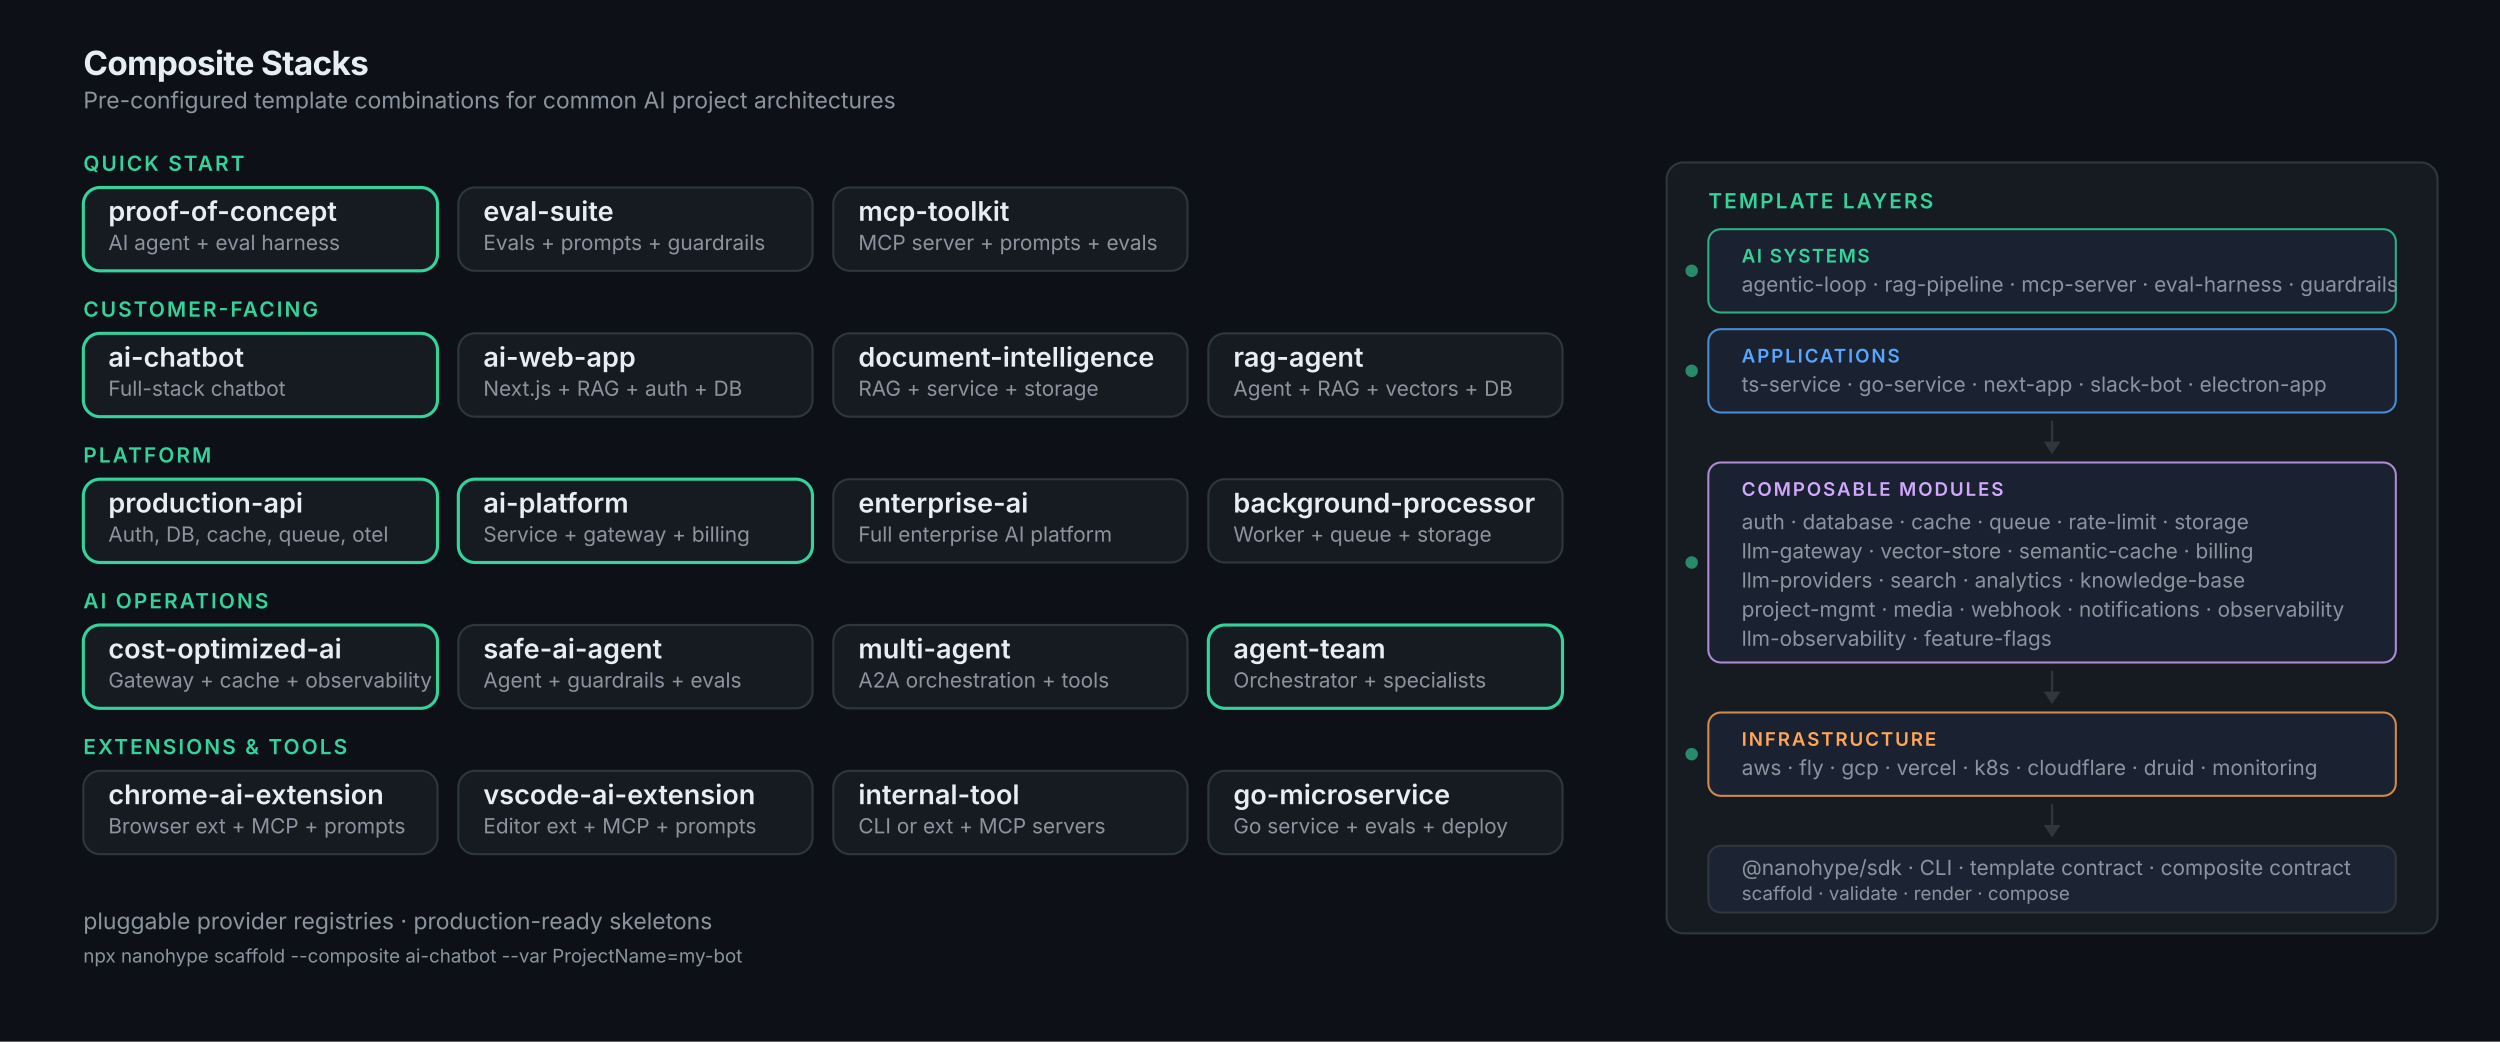
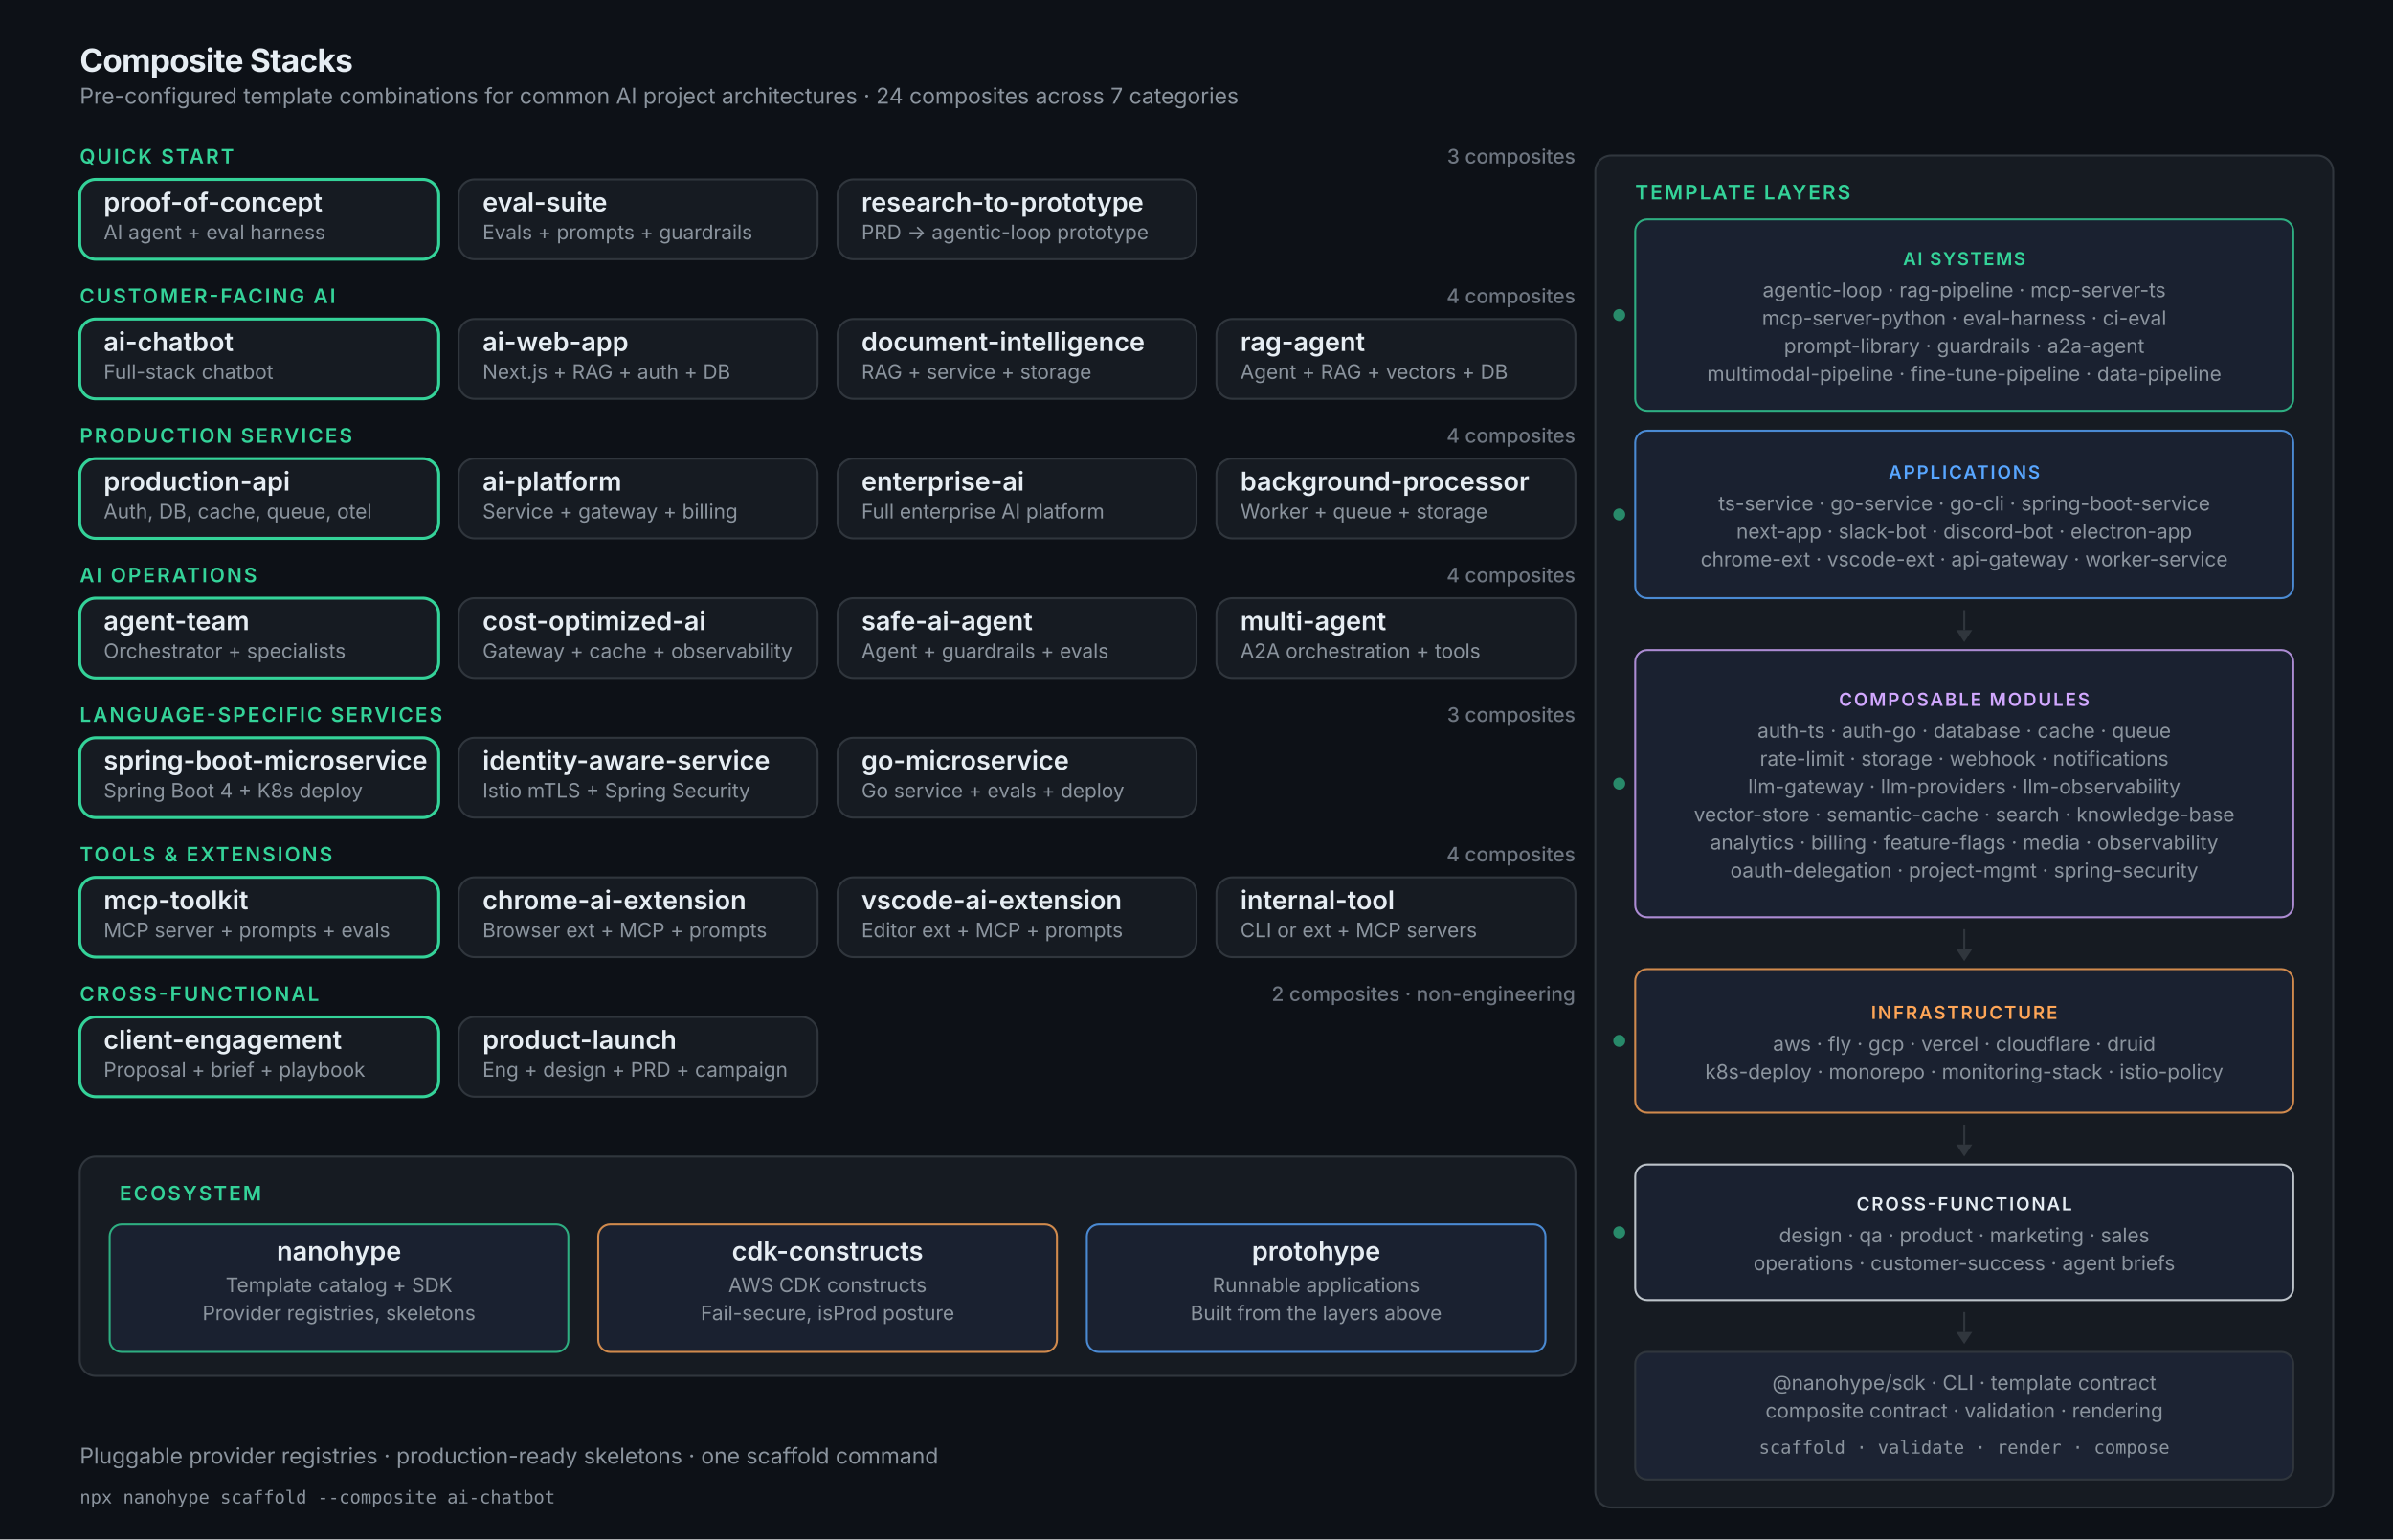
- <svg xmlns="http://www.w3.org/2000/svg" viewBox="0 0 1200 500" font-family="system-ui, -apple-system, sans-serif">
+ <svg xmlns="http://www.w3.org/2000/svg" viewBox="0 0 1200 772" font-family="system-ui, -apple-system, sans-serif">
  <defs>
    <style>
      .bg { fill: #0D1117; }
      .card { fill: #161B22; stroke: #30363D; stroke-width: 1; rx: 8; }
      .card-hi { fill: #161B22; stroke: #34D399; stroke-width: 1.5; rx: 8; }
      .title { fill: #E6EDF3; font-size: 13px; font-weight: 600; }
      .sub { fill: #8B949E; font-size: 10px; }
      .label { fill: #34D399; font-size: 9px; font-weight: 600; letter-spacing: 0.08em; }
      .heading { fill: #E6EDF3; font-size: 16px; font-weight: 700; letter-spacing: -0.02em; }
      .dim { fill: #8B949E; font-size: 11px; }
      .sec { fill: #34D399; font-size: 10px; font-weight: 600; letter-spacing: 0.1em; }
-       .cmd { fill: #8B949E; font-size: 9px; }
+       .cmd { fill: #8B949E; font-size: 9px; font-family: ui-monospace, SFMono-Regular, Menlo, monospace; }
      .dot { fill: #34D399; }
+       .count { fill: #6E7681; font-size: 10px; font-weight: 500; }
    </style>
  </defs>
-   <rect class="bg" width="1200" height="500" />
+   <rect class="bg" width="1200" height="772" />
  <text class="heading" x="40" y="36">Composite Stacks</text>
-   <text class="dim" x="40" y="52">Pre-configured template combinations for common AI project architectures</text>
+   <text class="dim" x="40" y="52">Pre-configured template combinations for common AI project architectures · 24 composites across 7 categories</text>
  <text class="sec" x="40" y="82">QUICK START</text>
-   <rect class="card-hi" x="40" y="90" width="170" height="40" />
+   <text class="count" x="790" y="82" text-anchor="end">3 composites</text>
+   <rect class="card-hi" x="40" y="90" width="180" height="40" />
  <text class="title" x="52" y="106">proof-of-concept</text>
  <text class="sub" x="52" y="120">AI agent + eval harness</text>
-   <rect class="card" x="220" y="90" width="170" height="40" />
-   <text class="title" x="232" y="106">eval-suite</text>
-   <text class="sub" x="232" y="120">Evals + prompts + guardrails</text>
-   <rect class="card" x="400" y="90" width="170" height="40" />
-   <text class="title" x="412" y="106">mcp-toolkit</text>
-   <text class="sub" x="412" y="120">MCP server + prompts + evals</text>
-   <text class="sec" x="40" y="152">CUSTOMER-FACING</text>
-   <rect class="card-hi" x="40" y="160" width="170" height="40" />
+   <rect class="card" x="230" y="90" width="180" height="40" />
+   <text class="title" x="242" y="106">eval-suite</text>
+   <text class="sub" x="242" y="120">Evals + prompts + guardrails</text>
+   <rect class="card" x="420" y="90" width="180" height="40" />
+   <text class="title" x="432" y="106">research-to-prototype</text>
+   <text class="sub" x="432" y="120">PRD → agentic-loop prototype</text>
+   <text class="sec" x="40" y="152">CUSTOMER-FACING AI</text>
+   <text class="count" x="790" y="152" text-anchor="end">4 composites</text>
+   <rect class="card-hi" x="40" y="160" width="180" height="40" />
  <text class="title" x="52" y="176">ai-chatbot</text>
  <text class="sub" x="52" y="190">Full-stack chatbot</text>
-   <rect class="card" x="220" y="160" width="170" height="40" />
-   <text class="title" x="232" y="176">ai-web-app</text>
-   <text class="sub" x="232" y="190">Next.js + RAG + auth + DB</text>
-   <rect class="card" x="400" y="160" width="170" height="40" />
-   <text class="title" x="412" y="176">document-intelligence</text>
-   <text class="sub" x="412" y="190">RAG + service + storage</text>
-   <rect class="card" x="580" y="160" width="170" height="40" />
-   <text class="title" x="592" y="176">rag-agent</text>
-   <text class="sub" x="592" y="190">Agent + RAG + vectors + DB</text>
-   <text class="sec" x="40" y="222">PLATFORM</text>
-   <rect class="card-hi" x="40" y="230" width="170" height="40" />
+   <rect class="card" x="230" y="160" width="180" height="40" />
+   <text class="title" x="242" y="176">ai-web-app</text>
+   <text class="sub" x="242" y="190">Next.js + RAG + auth + DB</text>
+   <rect class="card" x="420" y="160" width="180" height="40" />
+   <text class="title" x="432" y="176">document-intelligence</text>
+   <text class="sub" x="432" y="190">RAG + service + storage</text>
+   <rect class="card" x="610" y="160" width="180" height="40" />
+   <text class="title" x="622" y="176">rag-agent</text>
+   <text class="sub" x="622" y="190">Agent + RAG + vectors + DB</text>
+   <text class="sec" x="40" y="222">PRODUCTION SERVICES</text>
+   <text class="count" x="790" y="222" text-anchor="end">4 composites</text>
+   <rect class="card-hi" x="40" y="230" width="180" height="40" />
  <text class="title" x="52" y="246">production-api</text>
  <text class="sub" x="52" y="260">Auth, DB, cache, queue, otel</text>
-   <rect class="card-hi" x="220" y="230" width="170" height="40" />
-   <text class="title" x="232" y="246">ai-platform</text>
-   <text class="sub" x="232" y="260">Service + gateway + billing</text>
-   <rect class="card" x="400" y="230" width="170" height="40" />
-   <text class="title" x="412" y="246">enterprise-ai</text>
-   <text class="sub" x="412" y="260">Full enterprise AI platform</text>
-   <rect class="card" x="580" y="230" width="170" height="40" />
-   <text class="title" x="592" y="246">background-processor</text>
-   <text class="sub" x="592" y="260">Worker + queue + storage</text>
+   <rect class="card" x="230" y="230" width="180" height="40" />
+   <text class="title" x="242" y="246">ai-platform</text>
+   <text class="sub" x="242" y="260">Service + gateway + billing</text>
+   <rect class="card" x="420" y="230" width="180" height="40" />
+   <text class="title" x="432" y="246">enterprise-ai</text>
+   <text class="sub" x="432" y="260">Full enterprise AI platform</text>
+   <rect class="card" x="610" y="230" width="180" height="40" />
+   <text class="title" x="622" y="246">background-processor</text>
+   <text class="sub" x="622" y="260">Worker + queue + storage</text>
  <text class="sec" x="40" y="292">AI OPERATIONS</text>
-   <rect class="card-hi" x="40" y="300" width="170" height="40" />
-   <text class="title" x="52" y="316">cost-optimized-ai</text>
-   <text class="sub" x="52" y="330">Gateway + cache + observability</text>
-   <rect class="card" x="220" y="300" width="170" height="40" />
-   <text class="title" x="232" y="316">safe-ai-agent</text>
-   <text class="sub" x="232" y="330">Agent + guardrails + evals</text>
-   <rect class="card" x="400" y="300" width="170" height="40" />
-   <text class="title" x="412" y="316">multi-agent</text>
-   <text class="sub" x="412" y="330">A2A orchestration + tools</text>
-   <rect class="card-hi" x="580" y="300" width="170" height="40" />
-   <text class="title" x="592" y="316">agent-team</text>
-   <text class="sub" x="592" y="330">Orchestrator + specialists</text>
-   <text class="sec" x="40" y="362">EXTENSIONS &amp; TOOLS</text>
-   <rect class="card" x="40" y="370" width="170" height="40" />
-   <text class="title" x="52" y="386">chrome-ai-extension</text>
-   <text class="sub" x="52" y="400">Browser ext + MCP + prompts</text>
-   <rect class="card" x="220" y="370" width="170" height="40" />
-   <text class="title" x="232" y="386">vscode-ai-extension</text>
-   <text class="sub" x="232" y="400">Editor ext + MCP + prompts</text>
-   <rect class="card" x="400" y="370" width="170" height="40" />
-   <text class="title" x="412" y="386">internal-tool</text>
-   <text class="sub" x="412" y="400">CLI or ext + MCP servers</text>
-   <rect class="card" x="580" y="370" width="170" height="40" />
-   <text class="title" x="592" y="386">go-microservice</text>
-   <text class="sub" x="592" y="400">Go service + evals + deploy</text>
-   <rect class="card" x="800" y="78" width="370" height="370" rx="12" />
+   <text class="count" x="790" y="292" text-anchor="end">4 composites</text>
+   <rect class="card-hi" x="40" y="300" width="180" height="40" />
+   <text class="title" x="52" y="316">agent-team</text>
+   <text class="sub" x="52" y="330">Orchestrator + specialists</text>
+   <rect class="card" x="230" y="300" width="180" height="40" />
+   <text class="title" x="242" y="316">cost-optimized-ai</text>
+   <text class="sub" x="242" y="330">Gateway + cache + observability</text>
+   <rect class="card" x="420" y="300" width="180" height="40" />
+   <text class="title" x="432" y="316">safe-ai-agent</text>
+   <text class="sub" x="432" y="330">Agent + guardrails + evals</text>
+   <rect class="card" x="610" y="300" width="180" height="40" />
+   <text class="title" x="622" y="316">multi-agent</text>
+   <text class="sub" x="622" y="330">A2A orchestration + tools</text>
+   <text class="sec" x="40" y="362">LANGUAGE-SPECIFIC SERVICES</text>
+   <text class="count" x="790" y="362" text-anchor="end">3 composites</text>
+   <rect class="card-hi" x="40" y="370" width="180" height="40" />
+   <text class="title" x="52" y="386">spring-boot-microservice</text>
+   <text class="sub" x="52" y="400">Spring Boot 4 + K8s deploy</text>
+   <rect class="card" x="230" y="370" width="180" height="40" />
+   <text class="title" x="242" y="386">identity-aware-service</text>
+   <text class="sub" x="242" y="400">Istio mTLS + Spring Security</text>
+   <rect class="card" x="420" y="370" width="180" height="40" />
+   <text class="title" x="432" y="386">go-microservice</text>
+   <text class="sub" x="432" y="400">Go service + evals + deploy</text>
+   <text class="sec" x="40" y="432">TOOLS &amp; EXTENSIONS</text>
+   <text class="count" x="790" y="432" text-anchor="end">4 composites</text>
+   <rect class="card-hi" x="40" y="440" width="180" height="40" />
+   <text class="title" x="52" y="456">mcp-toolkit</text>
+   <text class="sub" x="52" y="470">MCP server + prompts + evals</text>
+   <rect class="card" x="230" y="440" width="180" height="40" />
+   <text class="title" x="242" y="456">chrome-ai-extension</text>
+   <text class="sub" x="242" y="470">Browser ext + MCP + prompts</text>
+   <rect class="card" x="420" y="440" width="180" height="40" />
+   <text class="title" x="432" y="456">vscode-ai-extension</text>
+   <text class="sub" x="432" y="470">Editor ext + MCP + prompts</text>
+   <rect class="card" x="610" y="440" width="180" height="40" />
+   <text class="title" x="622" y="456">internal-tool</text>
+   <text class="sub" x="622" y="470">CLI or ext + MCP servers</text>
+   <text class="sec" x="40" y="502">CROSS-FUNCTIONAL</text>
+   <text class="count" x="790" y="502" text-anchor="end">2 composites · non-engineering</text>
+   <rect class="card-hi" x="40" y="510" width="180" height="40" />
+   <text class="title" x="52" y="526">client-engagement</text>
+   <text class="sub" x="52" y="540">Proposal + brief + playbook</text>
+   <rect class="card" x="230" y="510" width="180" height="40" />
+   <text class="title" x="242" y="526">product-launch</text>
+   <text class="sub" x="242" y="540">Eng + design + PRD + campaign</text>
+   <rect class="card" x="40" y="580" width="750" height="110" rx="12" />
+   <text class="sec" x="60" y="602">ECOSYSTEM</text>
+   <rect x="55" y="614" width="230" height="64" rx="6" fill="#1C2333" stroke="#34D399" stroke-width="1" opacity="0.8" />
+   <text class="title" x="170" y="632" text-anchor="middle">nanohype</text>
+   <text class="sub" x="170" y="648" text-anchor="middle">Template catalog + SDK</text>
+   <text class="sub" x="170" y="662" text-anchor="middle">Provider registries, skeletons</text>
+   <rect x="300" y="614" width="230" height="64" rx="6" fill="#1C2333" stroke="#FFA657" stroke-width="1" opacity="0.8" />
+   <text class="title" x="415" y="632" text-anchor="middle">cdk-constructs</text>
+   <text class="sub" x="415" y="648" text-anchor="middle">AWS CDK constructs</text>
+   <text class="sub" x="415" y="662" text-anchor="middle">Fail-secure, isProd posture</text>
+   <rect x="545" y="614" width="230" height="64" rx="6" fill="#1C2333" stroke="#58A6FF" stroke-width="1" opacity="0.8" />
+   <text class="title" x="660" y="632" text-anchor="middle">protohype</text>
+   <text class="sub" x="660" y="648" text-anchor="middle">Runnable applications</text>
+   <text class="sub" x="660" y="662" text-anchor="middle">Built from the layers above</text>
+   <rect class="card" x="800" y="78" width="370" height="678" rx="12" />
  <text class="sec" x="820" y="100">TEMPLATE LAYERS</text>
-   <rect x="820" y="110" width="330" height="40" rx="6" fill="#1C2333" stroke="#34D399" stroke-width="1" opacity="0.8" />
-   <text class="label" x="836" y="126">AI SYSTEMS</text>
-   <text class="sub" x="836" y="140">agentic-loop · rag-pipeline · mcp-server · eval-harness · guardrails</text>
-   <rect x="820" y="158" width="330" height="40" rx="6" fill="#1C2333" stroke="#58A6FF" stroke-width="1" opacity="0.8" />
-   <text x="836" y="174" fill="#58A6FF" font-size="9" font-weight="600" letter-spacing="0.1em">APPLICATIONS</text>
-   <text class="sub" x="836" y="188">ts-service · go-service · next-app · slack-bot · electron-app</text>
-   <line x1="985" y1="202" x2="985" y2="212" stroke="#30363D" stroke-width="1" />
-   <polygon points="981,212 989,212 985,218" fill="#30363D" />
-   <rect x="820" y="222" width="330" height="96" rx="6" fill="#1C2333" stroke="#D2A8FF" stroke-width="1" opacity="0.8" />
-   <text x="836" y="238" fill="#D2A8FF" font-size="9" font-weight="600" letter-spacing="0.1em">COMPOSABLE MODULES</text>
-   <text class="sub" x="836" y="254">auth · database · cache · queue · rate-limit · storage</text>
-   <text class="sub" x="836" y="268">llm-gateway · vector-store · semantic-cache · billing</text>
-   <text class="sub" x="836" y="282">llm-providers · search · analytics · knowledge-base</text>
-   <text class="sub" x="836" y="296">project-mgmt · media · webhook · notifications · observability</text>
-   <text class="sub" x="836" y="310">llm-observability · feature-flags</text>
-   <line x1="985" y1="322" x2="985" y2="332" stroke="#30363D" stroke-width="1" />
-   <polygon points="981,332 989,332 985,338" fill="#30363D" />
-   <rect x="820" y="342" width="330" height="40" rx="6" fill="#1C2333" stroke="#FFA657" stroke-width="1" opacity="0.8" />
-   <text x="836" y="358" fill="#FFA657" font-size="9" font-weight="600" letter-spacing="0.1em">INFRASTRUCTURE</text>
-   <text class="sub" x="836" y="372">aws · fly · gcp · vercel · k8s · cloudflare · druid · monitoring</text>
-   <line x1="985" y1="386" x2="985" y2="396" stroke="#30363D" stroke-width="1" />
-   <polygon points="981,396 989,396 985,402" fill="#30363D" />
-   <rect x="820" y="406" width="330" height="32" rx="6" fill="#1C2333" stroke="#30363D" stroke-width="1" />
-   <text class="sub" x="836" y="420">@nanohype/sdk · CLI · template contract · composite contract</text>
-   <text class="cmd" x="836" y="432">scaffold · validate · render · compose</text>
-   <circle class="dot" cx="812" cy="130" r="3" opacity="0.6" />
-   <circle class="dot" cx="812" cy="178" r="3" opacity="0.6" />
-   <circle class="dot" cx="812" cy="270" r="3" opacity="0.6" />
-   <circle class="dot" cx="812" cy="362" r="3" opacity="0.6" />
-   <text class="dim" x="40" y="446">pluggable provider registries · production-ready skeletons</text>
-   <text class="cmd" x="40" y="462">npx nanohype scaffold --composite ai-chatbot --var ProjectName=my-bot</text>
+   <rect x="820" y="110" width="330" height="96" rx="6" fill="#1C2333" stroke="#34D399" stroke-width="1" opacity="0.8" />
+   <text class="label" x="985" y="133" text-anchor="middle">AI SYSTEMS</text>
+   <text class="sub" x="985" y="149" text-anchor="middle">agentic-loop · rag-pipeline · mcp-server-ts</text>
+   <text class="sub" x="985" y="163" text-anchor="middle">mcp-server-python · eval-harness · ci-eval</text>
+   <text class="sub" x="985" y="177" text-anchor="middle">prompt-library · guardrails · a2a-agent</text>
+   <text class="sub" x="985" y="191" text-anchor="middle">multimodal-pipeline · fine-tune-pipeline · data-pipeline</text>
+   <rect x="820" y="216" width="330" height="84" rx="6" fill="#1C2333" stroke="#58A6FF" stroke-width="1" opacity="0.8" />
+   <text x="985" y="240" fill="#58A6FF" font-size="9" font-weight="600" letter-spacing="0.1em" text-anchor="middle">APPLICATIONS</text>
+   <text class="sub" x="985" y="256" text-anchor="middle">ts-service · go-service · go-cli · spring-boot-service</text>
+   <text class="sub" x="985" y="270" text-anchor="middle">next-app · slack-bot · discord-bot · electron-app</text>
+   <text class="sub" x="985" y="284" text-anchor="middle">chrome-ext · vscode-ext · api-gateway · worker-service</text>
+   <line x1="985" y1="306" x2="985" y2="316" stroke="#30363D" stroke-width="1" />
+   <polygon points="981,316 989,316 985,322" fill="#30363D" />
+   <rect x="820" y="326" width="330" height="134" rx="6" fill="#1C2333" stroke="#D2A8FF" stroke-width="1" opacity="0.8" />
+   <text x="985" y="354" fill="#D2A8FF" font-size="9" font-weight="600" letter-spacing="0.1em" text-anchor="middle">COMPOSABLE MODULES</text>
+   <text class="sub" x="985" y="370" text-anchor="middle">auth-ts · auth-go · database · cache · queue</text>
+   <text class="sub" x="985" y="384" text-anchor="middle">rate-limit · storage · webhook · notifications</text>
+   <text class="sub" x="985" y="398" text-anchor="middle">llm-gateway · llm-providers · llm-observability</text>
+   <text class="sub" x="985" y="412" text-anchor="middle">vector-store · semantic-cache · search · knowledge-base</text>
+   <text class="sub" x="985" y="426" text-anchor="middle">analytics · billing · feature-flags · media · observability</text>
+   <text class="sub" x="985" y="440" text-anchor="middle">oauth-delegation · project-mgmt · spring-security</text>
+   <line x1="985" y1="466" x2="985" y2="476" stroke="#30363D" stroke-width="1" />
+   <polygon points="981,476 989,476 985,482" fill="#30363D" />
+   <rect x="820" y="486" width="330" height="72" rx="6" fill="#1C2333" stroke="#FFA657" stroke-width="1" opacity="0.8" />
+   <text x="985" y="511" fill="#FFA657" font-size="9" font-weight="600" letter-spacing="0.1em" text-anchor="middle">INFRASTRUCTURE</text>
+   <text class="sub" x="985" y="527" text-anchor="middle">aws · fly · gcp · vercel · cloudflare · druid</text>
+   <text class="sub" x="985" y="541" text-anchor="middle">k8s-deploy · monorepo · monitoring-stack · istio-policy</text>
+   <line x1="985" y1="564" x2="985" y2="574" stroke="#30363D" stroke-width="1" />
+   <polygon points="981,574 989,574 985,580" fill="#30363D" />
+   <rect x="820" y="584" width="330" height="68" rx="6" fill="#1C2333" stroke="#E6EDF3" stroke-width="1" opacity="0.8" />
+   <text x="985" y="607" fill="#E6EDF3" font-size="9" font-weight="600" letter-spacing="0.1em" text-anchor="middle">CROSS-FUNCTIONAL</text>
+   <text class="sub" x="985" y="623" text-anchor="middle">design · qa · product · marketing · sales</text>
+   <text class="sub" x="985" y="637" text-anchor="middle">operations · customer-success · agent briefs</text>
+   <line x1="985" y1="658" x2="985" y2="668" stroke="#30363D" stroke-width="1" />
+   <polygon points="981,668 989,668 985,674" fill="#30363D" />
+   <rect x="820" y="678" width="330" height="64" rx="6" fill="#1C2333" stroke="#30363D" stroke-width="1" />
+   <text class="sub" x="985" y="697" text-anchor="middle">@nanohype/sdk · CLI · template contract</text>
+   <text class="sub" x="985" y="711" text-anchor="middle">composite contract · validation · rendering</text>
+   <text class="cmd" x="985" y="729" text-anchor="middle">scaffold · validate · render · compose</text>
+   <circle class="dot" cx="812" cy="158" r="3" opacity="0.6" />
+   <circle class="dot" cx="812" cy="258" r="3" opacity="0.6" />
+   <circle class="dot" cx="812" cy="393" r="3" opacity="0.6" />
+   <circle class="dot" cx="812" cy="522" r="3" opacity="0.6" />
+   <circle class="dot" cx="812" cy="618" r="3" opacity="0.6" />
+   <text class="dim" x="40" y="734">Pluggable provider registries · production-ready skeletons · one scaffold command</text>
+   <text class="cmd" x="40" y="754">npx nanohype scaffold --composite ai-chatbot</text>
</svg>
